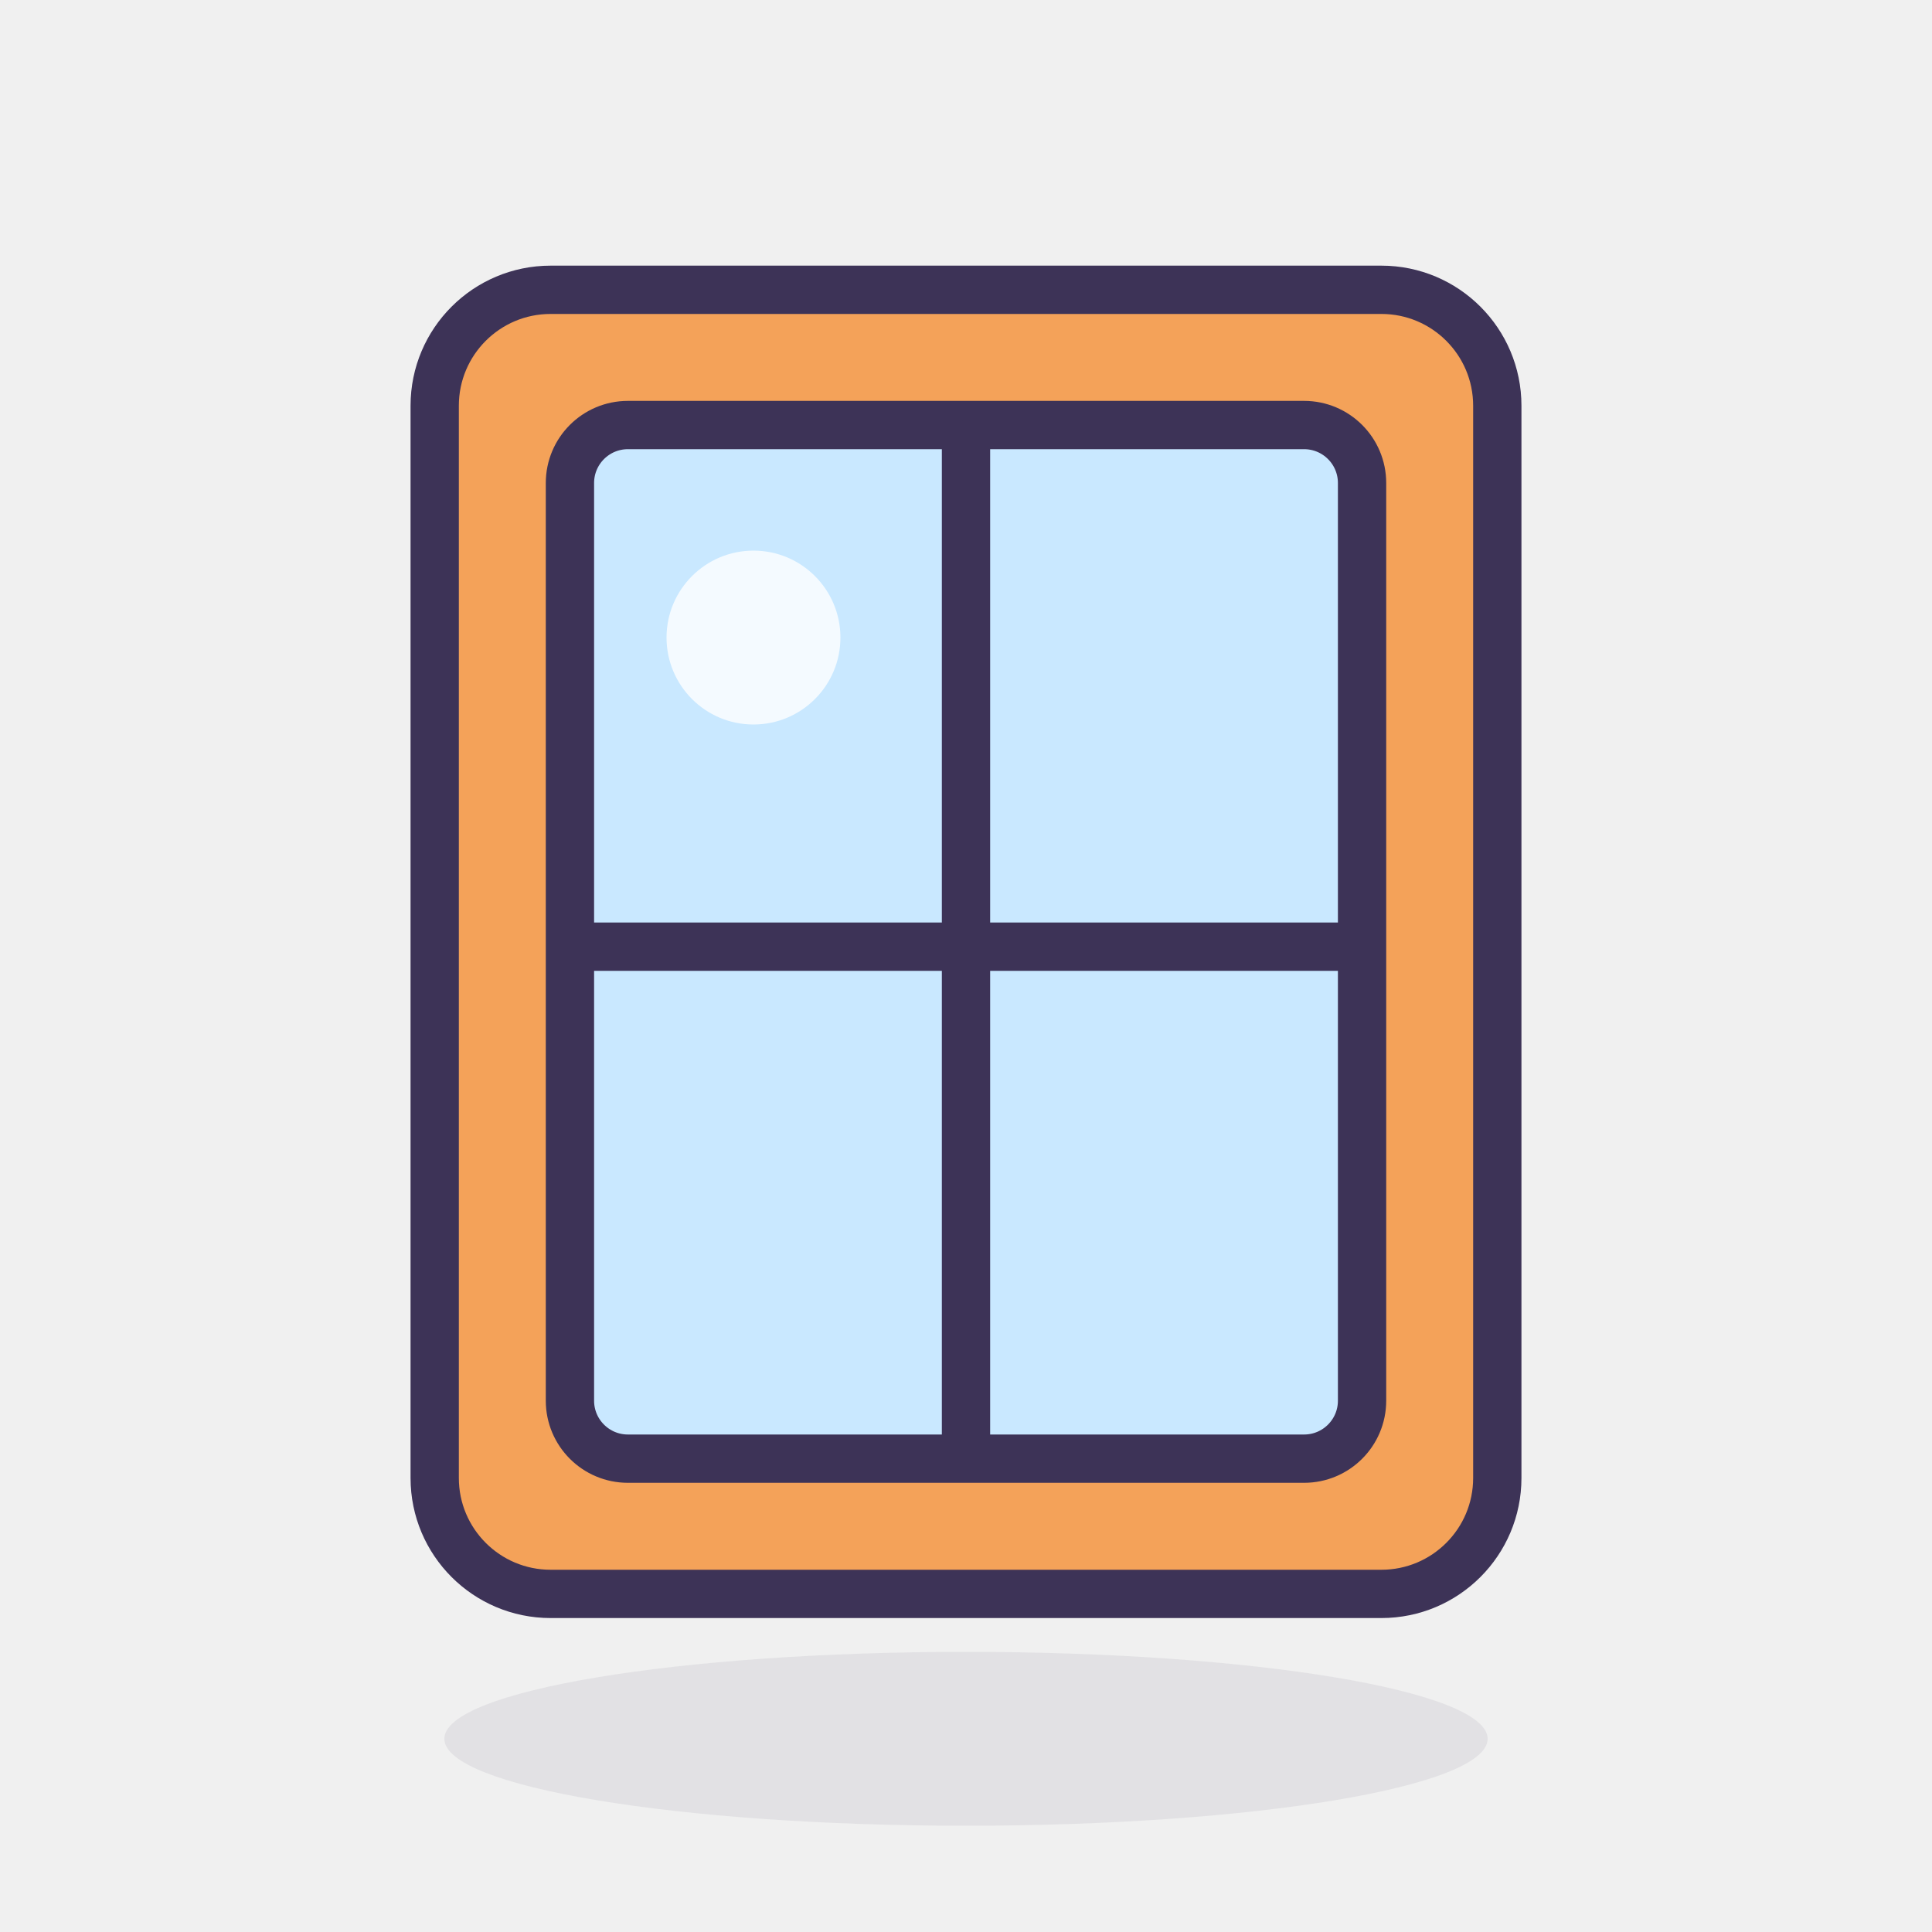
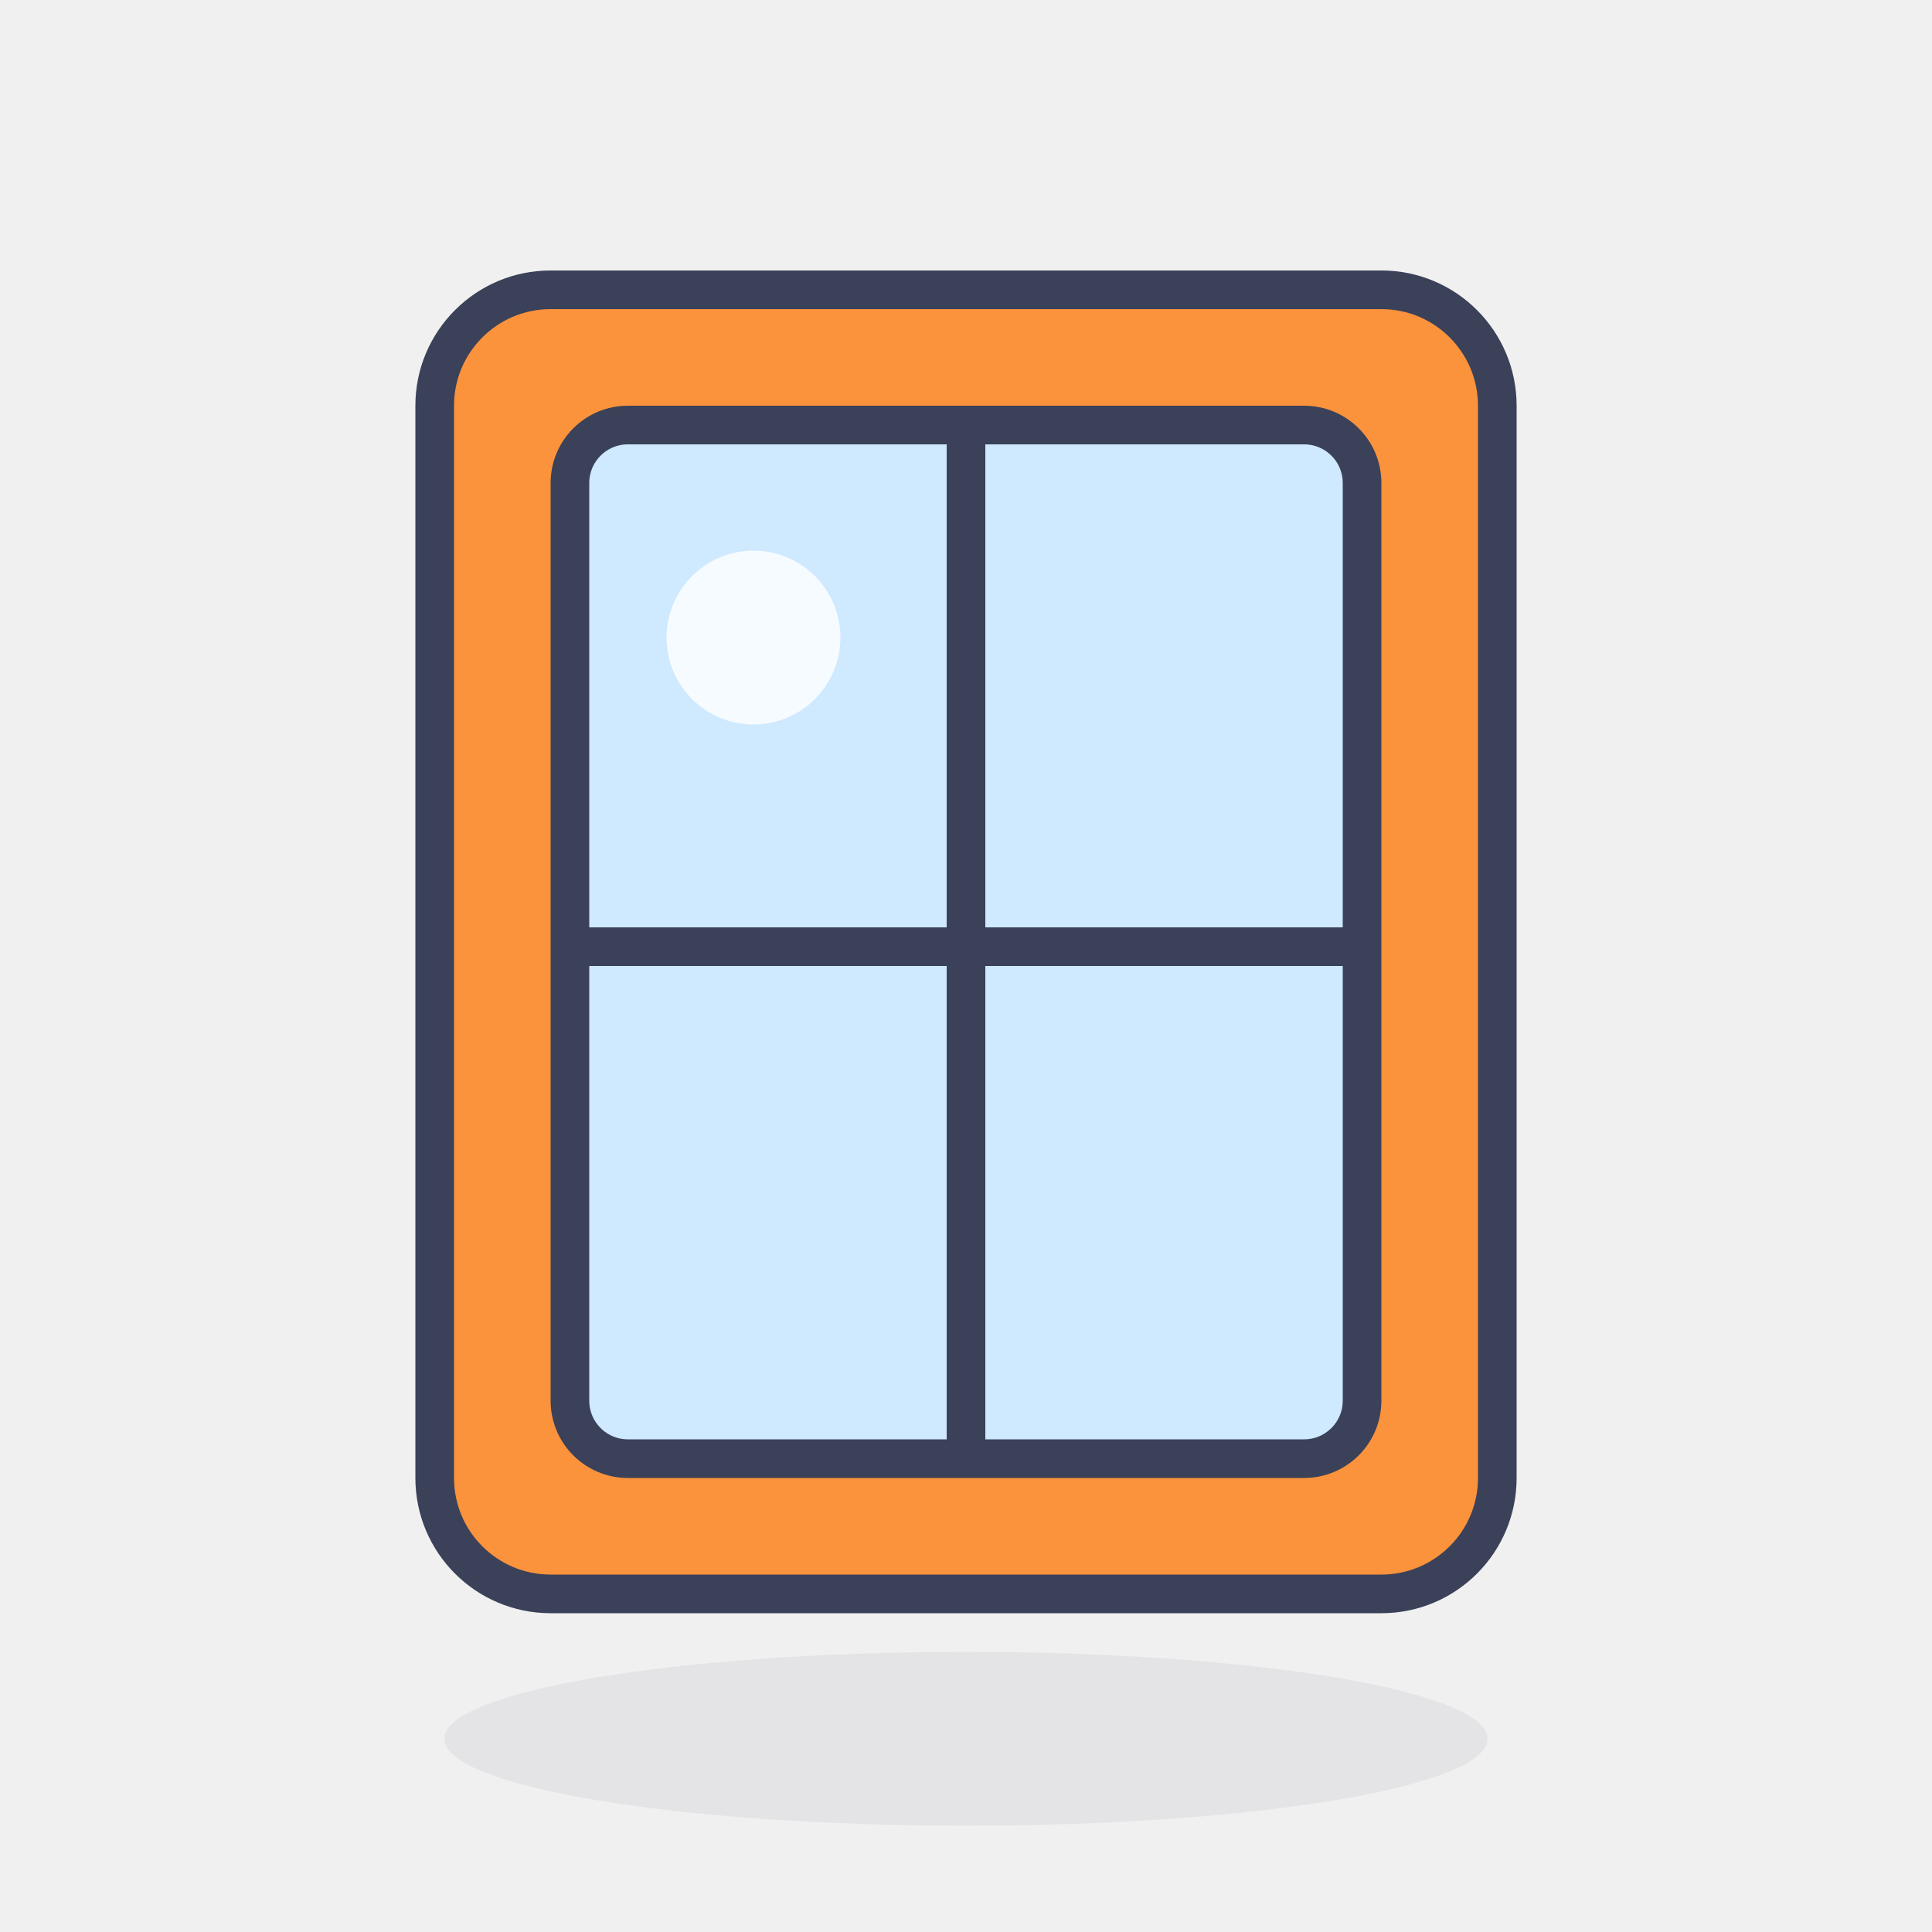
<svg xmlns="http://www.w3.org/2000/svg" viewBox="0 0 200 200" role="img">
-   <ellipse cx="100" cy="180" rx="54" ry="9" fill="#3d3357" opacity="0.08" />
-   <rect x="45" y="30" width="110" height="135" rx="12" fill="#f4a259" stroke="#3d3357" stroke-width="5" stroke-linecap="round" stroke-linejoin="round" />
-   <rect x="59" y="44" width="82" height="107" rx="6" fill="#c9e8ff" stroke="#3d3357" stroke-width="5" stroke-linecap="round" stroke-linejoin="round" />
-   <line x1="100" y1="46" x2="100" y2="149" stroke="#3d3357" stroke-width="5" stroke-linecap="round" stroke-linejoin="round" />
-   <line x1="61" y1="98" x2="139" y2="98" stroke="#3d3357" stroke-width="5" stroke-linecap="round" stroke-linejoin="round" />
+   <ellipse cx="100" cy="180" rx="54" ry="9" fill="#3a4159" opacity="0.07" />
+   <rect x="45" y="30" width="110" height="135" rx="12" fill="#fb923c" stroke="#3a4159" stroke-width="4" stroke-linecap="round" stroke-linejoin="round" />
+   <rect x="59" y="44" width="82" height="107" rx="6" fill="#cfe9ff" stroke="#3a4159" stroke-width="4" stroke-linecap="round" stroke-linejoin="round" />
+   <line x1="100" y1="46" x2="100" y2="149" stroke="#3a4159" stroke-width="4" stroke-linecap="round" stroke-linejoin="round" />
+   <line x1="61" y1="98" x2="139" y2="98" stroke="#3a4159" stroke-width="4" stroke-linecap="round" stroke-linejoin="round" />
  <circle cx="78" cy="66" r="9" fill="#fff" opacity="0.8" />
</svg>
